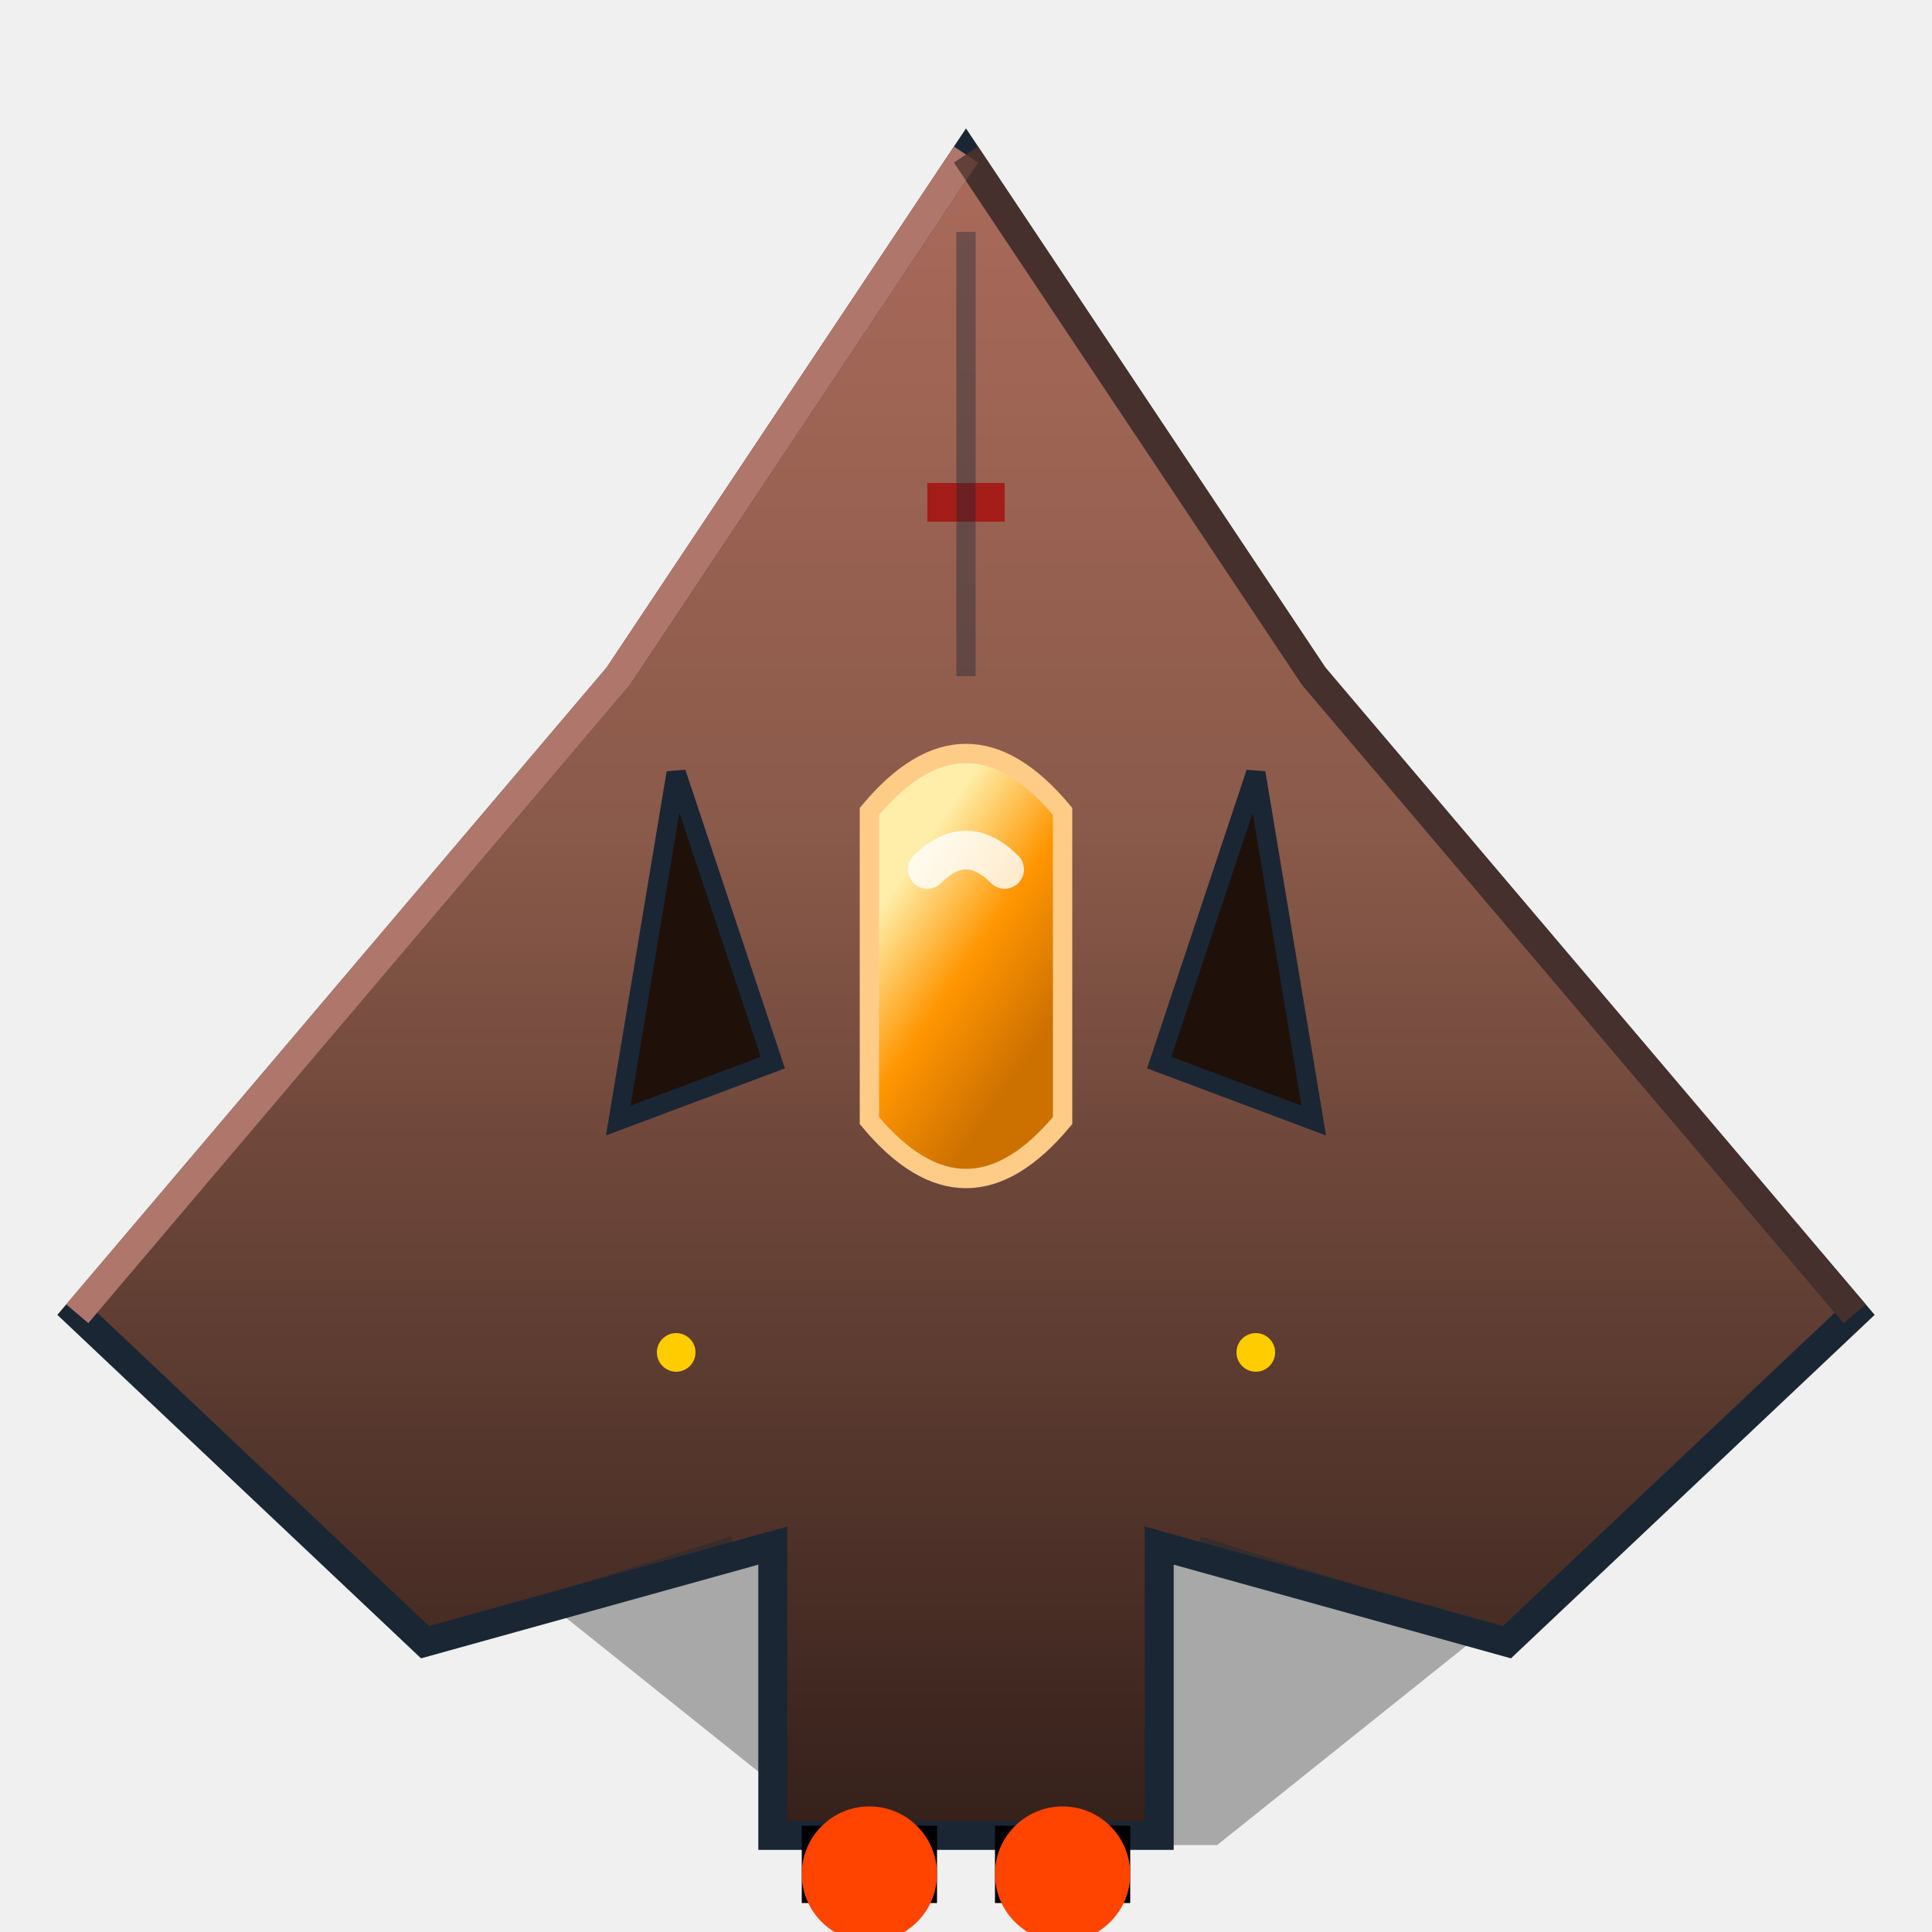
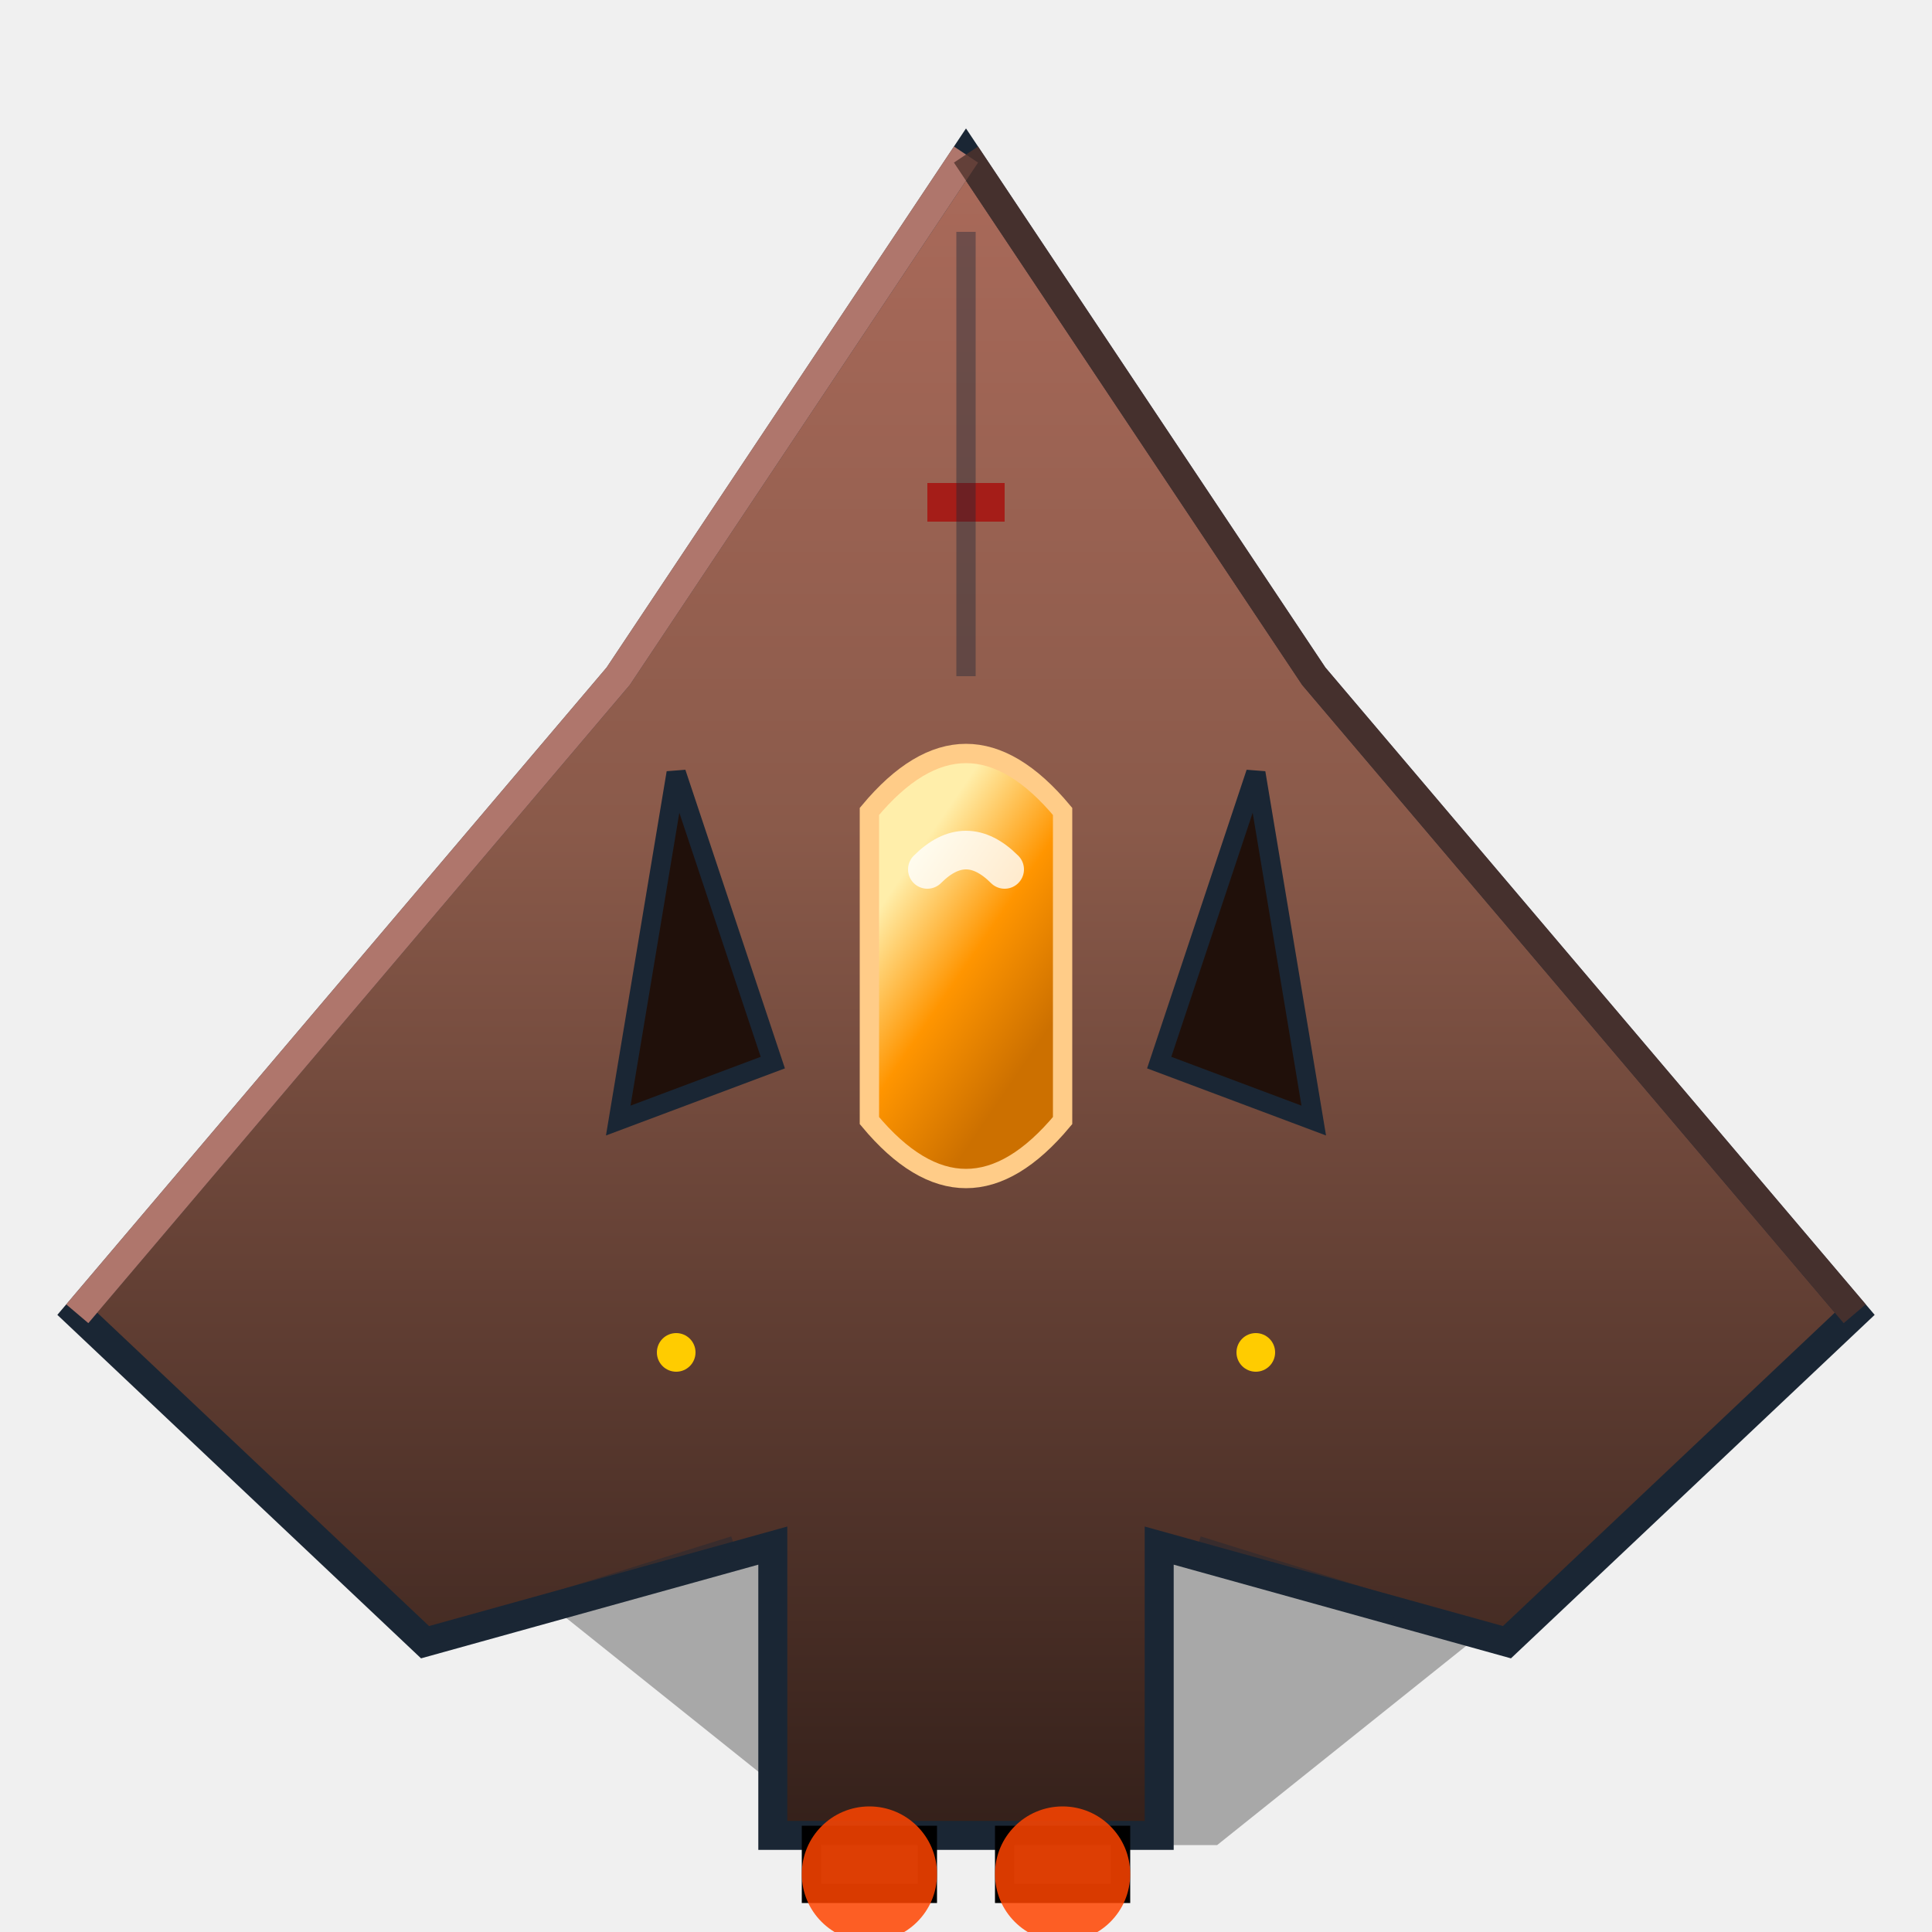
<svg xmlns="http://www.w3.org/2000/svg" viewBox="0 0 100 100">
  <defs>
    <linearGradient id="bodyGradRed" x1="50%" y1="0%" x2="50%" y2="100%">
      <stop offset="0%" stop-color="#aa6a5a" />
      <stop offset="40%" stop-color="#8a5a4a" />
      <stop offset="100%" stop-color="#34201a" />
    </linearGradient>
    <linearGradient id="canopyGrad" x1="30%" y1="20%" x2="70%" y2="80%">
      <stop offset="0%" stop-color="#ffeeaa" />
      <stop offset="50%" stop-color="#ff9500" />
      <stop offset="100%" stop-color="#cc7000" />
    </linearGradient>
    <linearGradient id="missileGrad" x1="0%" y1="0%" x2="0%" y2="100%">
      <stop offset="0%" stop-color="#e0e0e0" />
      <stop offset="100%" stop-color="#909090" />
    </linearGradient>
  </defs>
  <g>
    <path d="M50 20 L85 70 L60 90 L40 90 L15 70 Z" fill="#000000" opacity="0.3" transform="translate(6, 10) scale(0.95)" />
    <g transform="rotate(-15 25 65)">
      <rect x="22" y="55" width="6" height="20" rx="2" fill="url(#missileGrad)" stroke="#555" stroke-width="1" />
      <path d="M22 75 L25 50 L28 75 Z" fill="#ccc" />
      <line x1="25" y1="55" x2="25" y2="75" stroke="#777" stroke-width="1" />
    </g>
    <g transform="rotate(15 75 65)">
      <rect x="72" y="55" width="6" height="20" rx="2" fill="url(#missileGrad)" stroke="#555" stroke-width="1" />
      <path d="M72 75 L75 50 L78 75 Z" fill="#ccc" />
      <line x1="75" y1="55" x2="75" y2="75" stroke="#777" stroke-width="1" />
    </g>
    <path d="M50 8 L68 35 L96 68 L78 85 L60 80 L60 95 L40 95 L40 80 L22 85 L4 68 L32 35 Z" fill="url(#bodyGradRed)" stroke="#1a2634" stroke-width="1.5" />
    <path d="M35 40 L40 55 L32 58 Z" fill="#20100a" stroke="#1a2634" stroke-width="1" />
    <path d="M65 40 L60 55 L68 58 Z" fill="#20100a" stroke="#1a2634" stroke-width="1" />
    <path d="M50 8 L32 35 L4 68" fill="none" stroke="#d48a7a" stroke-width="1.5" stroke-linecap="butt" opacity="0.8" />
    <path d="M50 8 L68 35 L96 68" fill="none" stroke="#50322c" stroke-width="1.5" stroke-linecap="butt" opacity="0.8" />
    <path d="M45 42 Q50 36 55 42 L55 58 Q50 64 45 58 Z" fill="url(#canopyGrad)" stroke="#ffcc88" stroke-width="1" />
    <path d="M48 45 Q50 43 52 45" fill="none" stroke="#ffffff" stroke-width="2" opacity="0.8" stroke-linecap="round" />
    <circle cx="35" cy="70" r="1" fill="#ffcc00" />
    <circle cx="65" cy="70" r="1" fill="#ffcc00" />
    <rect x="48" y="25" width="4" height="2" fill="#aa0000" opacity="0.7" />
    <g stroke="#1a2634" stroke-width="1" opacity="0.4">
      <line x1="50" y1="12" x2="50" y2="35" />
      <line x1="22" y1="85" x2="38" y2="80" />
      <line x1="78" y1="85" x2="62" y2="80" />
    </g>
    <rect x="42" y="95" width="6" height="3" fill="#1a1a1a" stroke="#000" stroke-width="1" />
    <rect x="52" y="95" width="6" height="3" fill="#1a1a1a" stroke="#000" stroke-width="1" />
-     <circle cx="45" cy="97" r="3.5" fill="#ff4400">
-       <animate attributeName="opacity" values="0.7;1;0.7" dur="0.1s" repeatCount="indefinite" />
-       <animate attributeName="r" values="3.5;4;3.5" dur="0.1s" repeatCount="indefinite" />
-     </circle>
-     <circle cx="55" cy="97" r="3.5" fill="#ff4400">
-       <animate attributeName="opacity" values="0.7;1;0.7" dur="0.1s" repeatCount="indefinite" />
-       <animate attributeName="r" values="3.5;4;3.5" dur="0.1s" repeatCount="indefinite" />
-     </circle>
+     <circle cx="45" cy="97" r="3.5" fill="#ff4400" opacity="0.85" />
+     <circle cx="55" cy="97" r="3.5" fill="#ff4400" opacity="0.85" />
  </g>
</svg>
